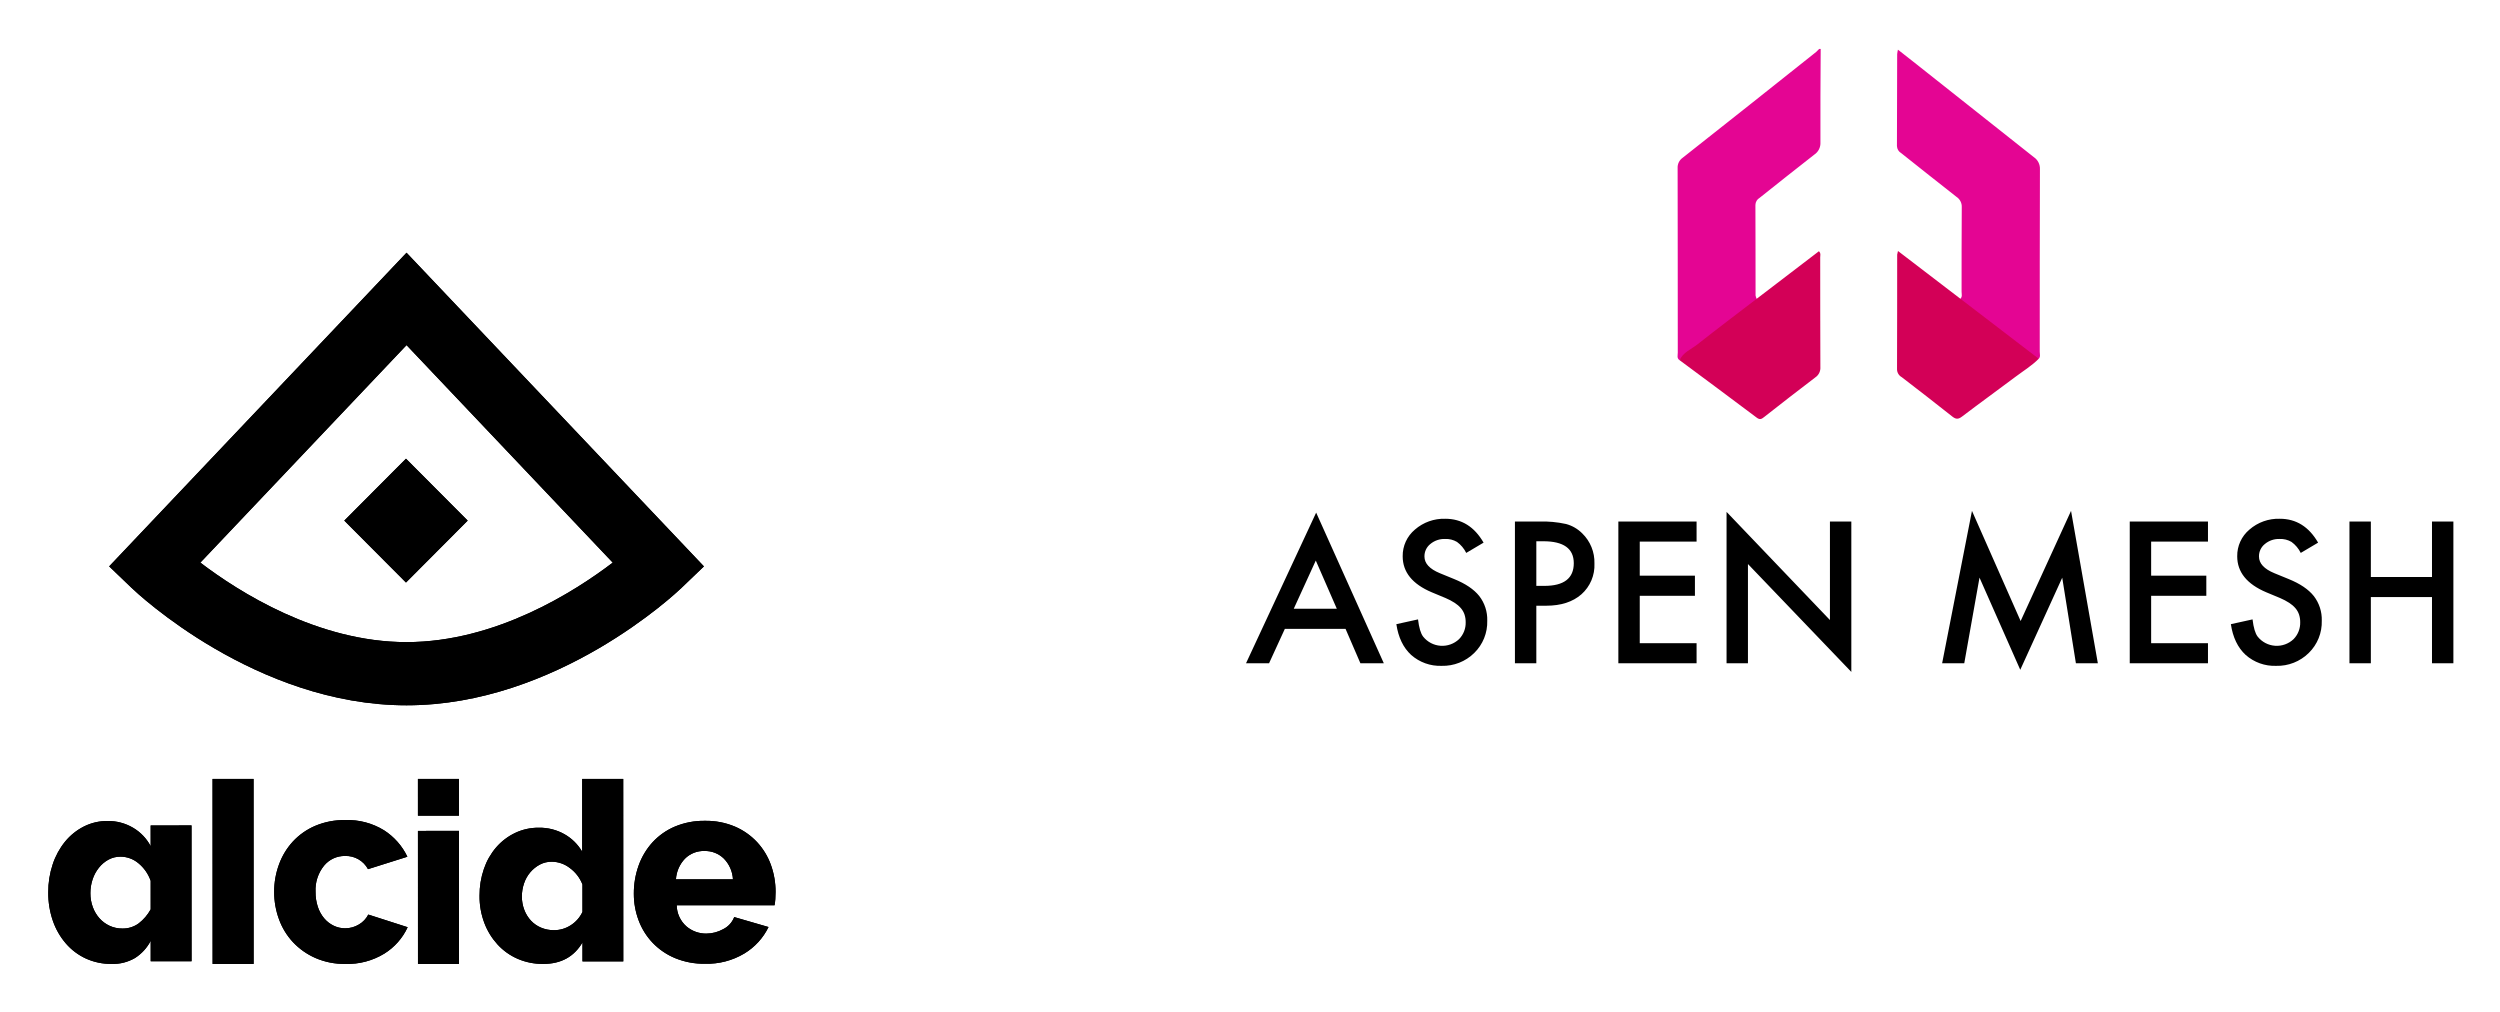
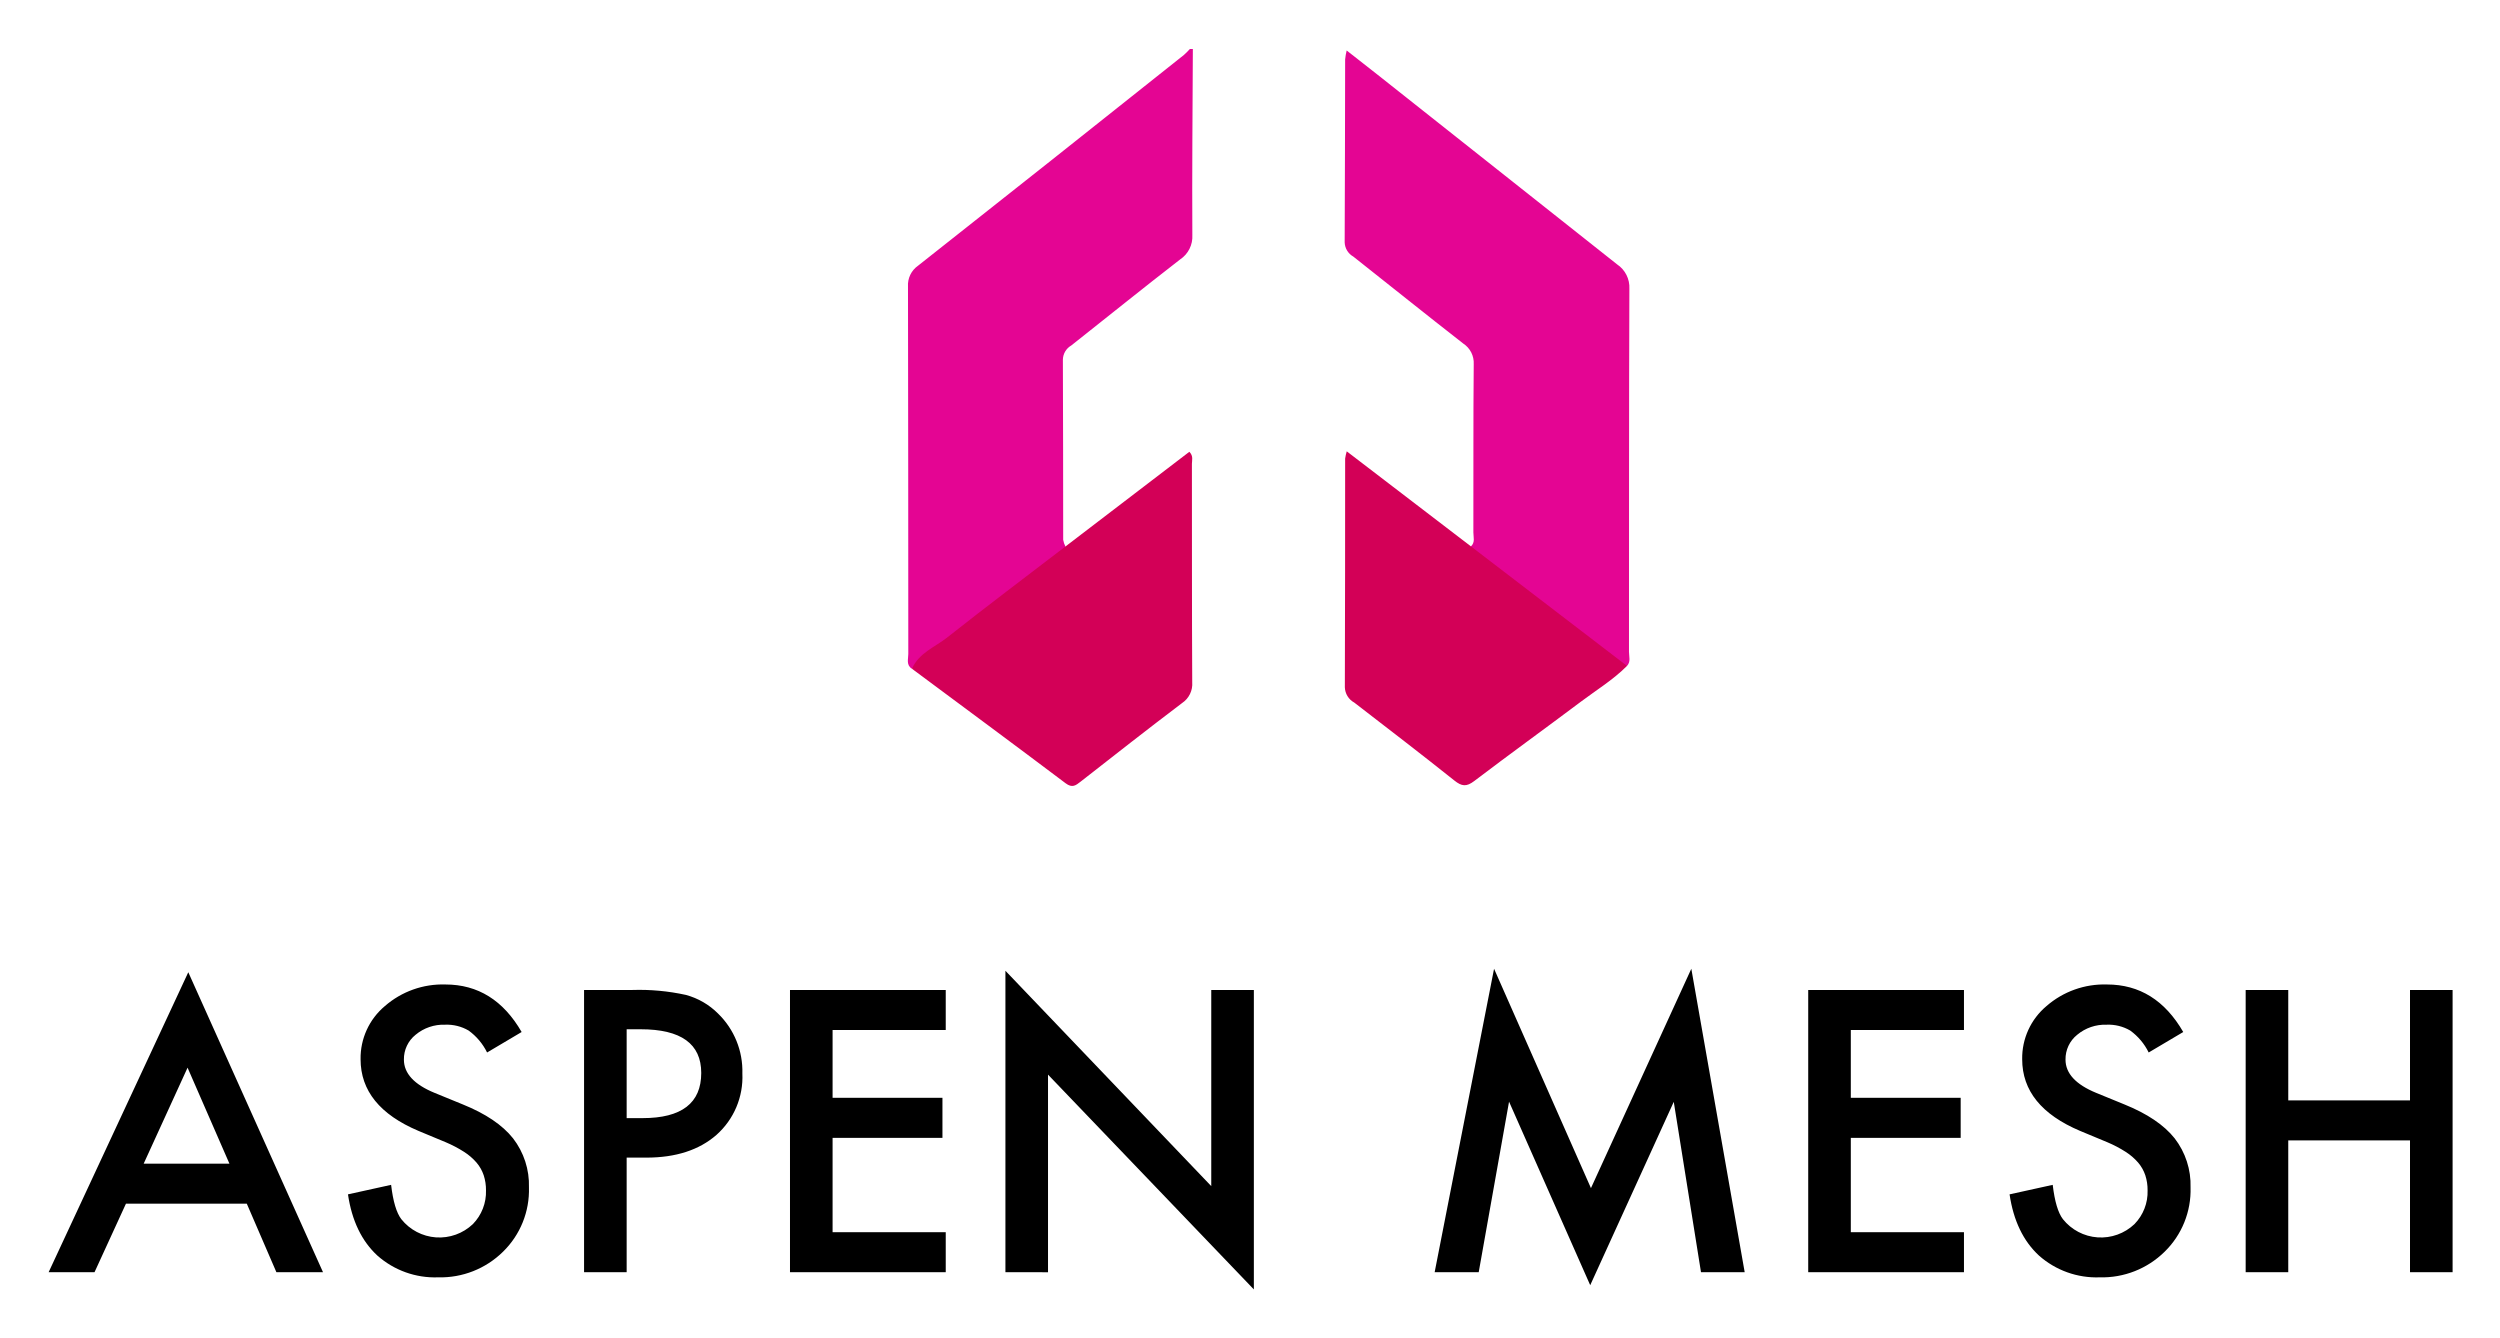
- <svg xmlns="http://www.w3.org/2000/svg" role="img" viewBox="-401.62 5.38 812.24 328.74">
-   <path fill="none" d="M0 0h400v245H0z" pointer-events="none" />
-   <defs>
-     <clipPath id="a">
-       <path d="M-163.488 291.061a10.432 10.432 0 0 0-2.952-6.73 8.696 8.696 0 0 0-6.31-2.47 8.579 8.579 0 0 0-6.35 2.516 10.612 10.612 0 0 0-2.908 6.69zm-18.8 25.61a21.515 21.515 0 0 1-7.294-4.982 21.41 21.41 0 0 1-4.55-7.284 24.29 24.29 0 0 1-1.56-8.648 26.714 26.714 0 0 1 1.554-9.16 22.371 22.371 0 0 1 4.506-7.543 21.035 21.035 0 0 1 7.25-5.114 24.305 24.305 0 0 1 9.792-1.877 24.014 24.014 0 0 1 9.753 1.871 21.42 21.42 0 0 1 7.213 5.068 21.647 21.647 0 0 1 4.467 7.369 25.514 25.514 0 0 1 1.519 8.776c0 .796-.028 1.576-.081 2.343a17.4 17.4 0 0 1-.246 2.003l-31.795.009a9.33 9.33 0 0 0 3.157 6.858 9.798 9.798 0 0 0 6.434 2.342 11.415 11.415 0 0 0 5.53-1.45 7.287 7.287 0 0 0 3.564-3.921l11.145 3.235a20.542 20.542 0 0 1-7.864 8.608 23.674 23.674 0 0 1-12.783 3.327 24.57 24.57 0 0 1-9.71-1.83zm-30.094-23.942a11.987 11.987 0 0 0-4.13-5.358 9.74 9.74 0 0 0-5.796-2.029 8.208 8.208 0 0 0-3.92.935 10.742 10.742 0 0 0-3.084 2.478 10.803 10.803 0 0 0-2.043 3.614 13.067 13.067 0 0 0-.707 4.264 11.926 11.926 0 0 0 .794 4.385 10.707 10.707 0 0 0 2.168 3.491 9.604 9.604 0 0 0 3.296 2.273 10.58 10.58 0 0 0 4.17.81 9.937 9.937 0 0 0 5.42-1.584 10.349 10.349 0 0 0 3.834-4.346zm.007 25.012l-.002-6.171q-4.084 6.986-12.757 6.987a20.433 20.433 0 0 1-8.298-1.662 19.25 19.25 0 0 1-6.548-4.668 21.89 21.89 0 0 1-4.297-7.024 24.375 24.375 0 0 1-1.545-8.81 26.154 26.154 0 0 1 1.416-8.69 21.168 21.168 0 0 1 4-7.025 18.954 18.954 0 0 1 6.128-4.671 17.547 17.547 0 0 1 7.713-1.708 16.425 16.425 0 0 1 8.341 2.11 15.475 15.475 0 0 1 5.755 5.682l-.006-23.631 13.343-.004.017 59.282zm-53.462-47.344l-.003-11.937 13.329-.004.003 11.937zm.014 48.16l-.012-43.22 13.328-.004.012 43.22zm-46.724-23.409a25.584 25.584 0 0 1 1.556-8.878 22.24 22.24 0 0 1 4.507-7.463 21.328 21.328 0 0 1 7.254-5.106 24.184 24.184 0 0 1 9.795-1.89 22.562 22.562 0 0 1 12.544 3.299 20.858 20.858 0 0 1 7.626 8.618l-12.787 4.035a8.164 8.164 0 0 0-7.46-4.287 8.688 8.688 0 0 0-6.846 3.176 12.525 12.525 0 0 0-2.743 8.492 15.085 15.085 0 0 0 .739 4.846 11.22 11.22 0 0 0 2.05 3.73 9.38 9.38 0 0 0 3.075 2.401 8.4 8.4 0 0 0 3.73.857 8.526 8.526 0 0 0 4.509-1.245 7.808 7.808 0 0 0 3.032-3.218l12.79 4.114a19.876 19.876 0 0 1-7.581 8.58 22.951 22.951 0 0 1-12.665 3.348 23.487 23.487 0 0 1-9.714-1.927 22.266 22.266 0 0 1-7.298-5.144 21.876 21.876 0 0 1-4.552-7.461 25.566 25.566 0 0 1-1.56-8.877zm-20.017-36.688l13.328-.004.017 60.098-13.328.003zm-32.793 60.097a19.628 19.628 0 0 1-8.34-1.744 19.205 19.205 0 0 1-6.516-4.898 22.616 22.616 0 0 1-4.234-7.37 27.52 27.52 0 0 1-1.496-9.244 28.074 28.074 0 0 1 1.45-9.118 23.147 23.147 0 0 1 4.023-7.371 18.993 18.993 0 0 1 6.097-4.902 16.718 16.718 0 0 1 7.676-1.791 15.897 15.897 0 0 1 8.34 2.213 15.12 15.12 0 0 1 5.686 5.963l-.002-6.732 13.278-.004.012 44.138-13.278.004-.001-6.646a14.491 14.491 0 0 1-5.102 5.583 14.219 14.219 0 0 1-7.593 1.92zm12.69-27.015a12.865 12.865 0 0 0-3.985-5.707 9.092 9.092 0 0 0-5.81-2.13 8.054 8.054 0 0 0-3.941.982 10.302 10.302 0 0 0-3.111 2.642 12.101 12.101 0 0 0-2.033 3.793 13.996 13.996 0 0 0-.703 4.43 12.772 12.772 0 0 0 .789 4.56 11.439 11.439 0 0 0 2.158 3.62 10.066 10.066 0 0 0 3.28 2.428 9.655 9.655 0 0 0 4.149.893 8.668 8.668 0 0 0 5.31-1.663 14.585 14.585 0 0 0 3.899-4.56z" class="cls-1" clip-rule="evenodd" />
-     </clipPath>
-     <clipPath id="b">
-       <path d="M-269.538 234.532c-48.962 0-87.66-36.55-89.282-38.106l-7.334-7.03 96.616-101.907 96.619 101.908-7.335 7.029c-1.621 1.556-40.32 38.106-89.284 38.106zm-.18-80.125l20.044 20.118-20.045 20.116-20.044-20.116zm-66.813 33.764c12.387 9.438 38.067 25.826 66.993 25.826 28.924 0 54.6-16.384 66.996-25.826l-66.996-70.663z" class="cls-1" clip-rule="evenodd" />
-     </clipPath>
-   </defs>
-   <path fill="none" d="M0 0h400v245H0z" pointer-events="none" />
-   <path fill-rule="evenodd" d="M-163.488 291.061a10.432 10.432 0 0 0-2.952-6.73 8.696 8.696 0 0 0-6.31-2.47 8.579 8.579 0 0 0-6.35 2.516 10.612 10.612 0 0 0-2.908 6.69zm-18.8 25.61a21.515 21.515 0 0 1-7.294-4.982 21.41 21.41 0 0 1-4.55-7.284 24.29 24.29 0 0 1-1.56-8.648 26.714 26.714 0 0 1 1.554-9.16 22.371 22.371 0 0 1 4.506-7.543 21.035 21.035 0 0 1 7.25-5.114 24.305 24.305 0 0 1 9.792-1.877 24.014 24.014 0 0 1 9.753 1.871 21.42 21.42 0 0 1 7.213 5.068 21.647 21.647 0 0 1 4.467 7.369 25.514 25.514 0 0 1 1.519 8.776c0 .796-.028 1.576-.081 2.343a17.4 17.4 0 0 1-.246 2.003l-31.795.009a9.33 9.33 0 0 0 3.157 6.858 9.798 9.798 0 0 0 6.434 2.342 11.415 11.415 0 0 0 5.53-1.45 7.287 7.287 0 0 0 3.564-3.921l11.145 3.235a20.542 20.542 0 0 1-7.864 8.608 23.674 23.674 0 0 1-12.783 3.327 24.57 24.57 0 0 1-9.71-1.83zm-30.094-23.942a11.987 11.987 0 0 0-4.13-5.358 9.74 9.74 0 0 0-5.796-2.029 8.208 8.208 0 0 0-3.92.935 10.742 10.742 0 0 0-3.084 2.478 10.803 10.803 0 0 0-2.043 3.614 13.067 13.067 0 0 0-.707 4.264 11.926 11.926 0 0 0 .794 4.385 10.707 10.707 0 0 0 2.168 3.491 9.604 9.604 0 0 0 3.296 2.273 10.58 10.58 0 0 0 4.17.81 9.937 9.937 0 0 0 5.42-1.584 10.349 10.349 0 0 0 3.834-4.346zm.007 25.012l-.002-6.171q-4.084 6.986-12.757 6.987a20.433 20.433 0 0 1-8.298-1.662 19.25 19.25 0 0 1-6.548-4.668 21.89 21.89 0 0 1-4.297-7.024 24.375 24.375 0 0 1-1.545-8.81 26.154 26.154 0 0 1 1.416-8.69 21.168 21.168 0 0 1 4-7.025 18.954 18.954 0 0 1 6.128-4.671 17.547 17.547 0 0 1 7.713-1.708 16.425 16.425 0 0 1 8.341 2.11 15.475 15.475 0 0 1 5.755 5.682l-.006-23.631 13.343-.004.017 59.282zm-53.462-47.344l-.003-11.937 13.329-.004.003 11.937zm.014 48.16l-.012-43.22 13.328-.004.012 43.22zm-46.724-23.409a25.584 25.584 0 0 1 1.556-8.878 22.24 22.24 0 0 1 4.507-7.463 21.328 21.328 0 0 1 7.254-5.106 24.184 24.184 0 0 1 9.795-1.89 22.562 22.562 0 0 1 12.544 3.299 20.858 20.858 0 0 1 7.626 8.618l-12.787 4.035a8.164 8.164 0 0 0-7.46-4.287 8.688 8.688 0 0 0-6.846 3.176 12.525 12.525 0 0 0-2.743 8.492 15.085 15.085 0 0 0 .739 4.846 11.22 11.22 0 0 0 2.05 3.73 9.38 9.38 0 0 0 3.075 2.401 8.4 8.4 0 0 0 3.73.857 8.526 8.526 0 0 0 4.509-1.245 7.808 7.808 0 0 0 3.032-3.218l12.79 4.114a19.876 19.876 0 0 1-7.581 8.58 22.951 22.951 0 0 1-12.665 3.348 23.487 23.487 0 0 1-9.714-1.927 22.266 22.266 0 0 1-7.298-5.144 21.876 21.876 0 0 1-4.552-7.461 25.566 25.566 0 0 1-1.56-8.877zm-20.017-36.688l13.328-.004.017 60.098-13.328.003zm-32.793 60.097a19.628 19.628 0 0 1-8.34-1.744 19.205 19.205 0 0 1-6.516-4.898 22.616 22.616 0 0 1-4.234-7.37 27.52 27.52 0 0 1-1.496-9.244 28.074 28.074 0 0 1 1.45-9.118 23.147 23.147 0 0 1 4.023-7.371 18.993 18.993 0 0 1 6.097-4.902 16.718 16.718 0 0 1 7.676-1.791 15.897 15.897 0 0 1 8.34 2.213 15.12 15.12 0 0 1 5.686 5.963l-.002-6.732 13.278-.004.012 44.138-13.278.004-.001-6.646a14.491 14.491 0 0 1-5.102 5.583 14.219 14.219 0 0 1-7.593 1.92zm12.69-27.015a12.865 12.865 0 0 0-3.985-5.707 9.092 9.092 0 0 0-5.81-2.13 8.054 8.054 0 0 0-3.941.982 10.302 10.302 0 0 0-3.111 2.642 12.101 12.101 0 0 0-2.033 3.793 13.996 13.996 0 0 0-.703 4.43 12.772 12.772 0 0 0 .789 4.56 11.439 11.439 0 0 0 2.158 3.62 10.066 10.066 0 0 0 3.28 2.428 9.655 9.655 0 0 0 4.149.893 8.668 8.668 0 0 0 5.31-1.663 14.585 14.585 0 0 0 3.899-4.56z" class="cls-2" />
-   <path d="M-734.182-248.968H208.42v670.295h-942.602z" class="cls-3" clip-path="url(#a)" />
-   <path fill-rule="evenodd" d="M-269.538 234.532c-48.962 0-87.66-36.55-89.282-38.106l-7.334-7.03 96.616-101.907 96.619 101.908-7.335 7.029c-1.621 1.556-40.32 38.106-89.284 38.106zm-.18-80.125l20.044 20.118-20.045 20.116-20.044-20.116zm-66.813 33.764c12.387 9.438 38.067 25.826 66.993 25.826 28.924 0 54.6-16.384 66.996-25.826l-66.996-70.663z" class="cls-2" />
-   <path d="M-734.182-248.968H208.42v670.295h-942.602z" class="cls-4" clip-path="url(#b)" />
-   <path fill="#e40593" d="M144.08 122.405c-.974-.607-.597-1.586-.598-2.409-.02-19.98.001-39.962-.05-59.943a3.864 3.864 0 0 1 1.652-3.425q21.726-17.138 43.37-34.38a11.923 11.923 0 0 0 .979-.976h.482c-.044 10.114-.14 20.228-.083 30.342a4.474 4.474 0 0 1-1.99 3.997c-5.968 4.619-11.84 9.361-17.762 14.04a2.723 2.723 0 0 0-1.373 2.32c.052 9.8.028 19.6.05 29.398a3.648 3.648 0 0 0 .367 1.084c.05 1.101-.897 1.453-1.555 1.967-7.771 6.071-15.708 11.927-23.49 17.985zm91.21-19.971c.718-.65.397-1.509.399-2.268.024-9.152-.028-18.303.058-27.454a3.782 3.782 0 0 0-1.713-3.375c-6.013-4.685-11.954-9.462-17.935-14.188a2.77 2.77 0 0 1-1.412-2.321c.054-9.954.052-19.908.078-29.861a10.584 10.584 0 0 1 .248-1.45c1.819 1.425 3.448 2.689 5.064 3.97q19.524 15.477 39.065 30.932a4.511 4.511 0 0 1 2.003 3.985c-.077 19.747-.044 39.495-.064 59.242 0 .763.318 1.607-.322 2.294-1.096.122-1.768-.663-2.517-1.228-7.164-5.403-14.269-10.885-21.417-16.31-.661-.502-1.61-.859-1.534-1.968z" class="cls-5" />
-   <path fill="#d30057" d="M235.29 102.434l25.469 19.506c-2.265 2.276-5.006 3.944-7.552 5.857-5.77 4.336-11.629 8.558-17.374 12.928-1.269.965-2.032.888-3.246-.082-5.39-4.305-10.87-8.498-16.33-12.717a2.946 2.946 0 0 1-1.54-2.496c.05-12.441.036-24.883.048-37.325a8.275 8.275 0 0 1 .26-1.179zm-91.21 19.971c1.135-2.596 3.774-3.54 5.786-5.131 6.352-5.026 12.83-9.893 19.258-14.821L189.344 87c.693.71.416 1.38.417 1.967.021 11.879-.013 23.758.052 35.637a3.738 3.738 0 0 1-1.657 3.399c-5.565 4.21-11.054 8.522-16.552 12.82-.796.622-1.364 1.085-2.447.27-8.326-6.274-16.711-12.47-25.078-18.689z" class="cls-6" />
-   <path d="M35.54 209.691H15.822l-5.13 11.186H3.204l22.79-48.951 21.985 48.951h-7.607zm-2.834-6.533l-6.83-15.66-7.16 15.66zm47.682-21.478l-5.637 3.341a9.696 9.696 0 0 0-3.013-3.58 7.032 7.032 0 0 0-3.848-.954 7.106 7.106 0 0 0-4.803 1.641 5.084 5.084 0 0 0-1.909 4.057q0 3.37 5.011 5.428l4.594 1.88q5.608 2.268 8.203 5.534a12.473 12.473 0 0 1 2.596 8.009 14.071 14.071 0 0 1-4.236 10.5 14.538 14.538 0 0 1-10.59 4.176 14.167 14.167 0 0 1-9.903-3.549q-3.848-3.55-4.803-9.993l7.04-1.552q.477 4.058 1.67 5.608a7.938 7.938 0 0 0 11.664.806 7.534 7.534 0 0 0 2.148-5.519 7.755 7.755 0 0 0-.373-2.46 6.256 6.256 0 0 0-1.164-2.059 9.288 9.288 0 0 0-2.043-1.76 19.705 19.705 0 0 0-2.983-1.566l-4.445-1.85q-9.456-3.997-9.456-11.694a11.092 11.092 0 0 1 3.968-8.68 14.335 14.335 0 0 1 9.873-3.52q7.965 0 12.44 7.756zm17.137 20.494v18.703h-6.95V174.82h7.875a35.521 35.521 0 0 1 8.74.806 11.72 11.72 0 0 1 5.25 3.043 13.107 13.107 0 0 1 3.967 9.784 12.628 12.628 0 0 1-4.236 10.023q-4.236 3.698-11.424 3.7zm0-6.443h2.595q9.576 0 9.576-7.369 0-7.129-9.874-7.13h-2.297zm52.067-14.379h-18.464v11.067h17.927v6.534h-17.927v15.392h18.464v6.532h-25.415V174.82h25.415zm9.739 39.525v-49.19l33.588 35.14V174.82h6.95v48.862l-33.588-35.05v32.246zm70.039 0l9.695-49.518 15.81 35.796 16.377-35.796 8.71 49.518h-7.13l-4.444-27.802-13.633 29.92-13.244-29.95-4.952 27.832zm86.372-39.525h-18.464v11.067h17.927v6.534h-17.927v15.392h18.464v6.532h-25.415V174.82h25.415zm35.78.328l-5.638 3.341a9.692 9.692 0 0 0-3.012-3.58 7.033 7.033 0 0 0-3.849-.954 7.104 7.104 0 0 0-4.802 1.641 5.084 5.084 0 0 0-1.909 4.057q0 3.37 5.011 5.428l4.594 1.88q5.608 2.268 8.203 5.534a12.474 12.474 0 0 1 2.596 8.009 14.073 14.073 0 0 1-4.236 10.5 14.54 14.54 0 0 1-10.59 4.176 14.167 14.167 0 0 1-9.904-3.549q-3.848-3.55-4.802-9.993l7.04-1.552q.476 4.058 1.67 5.608a7.938 7.938 0 0 0 11.663.806 7.534 7.534 0 0 0 2.148-5.519 7.767 7.767 0 0 0-.372-2.46 6.264 6.264 0 0 0-1.164-2.059 9.29 9.29 0 0 0-2.043-1.76 19.685 19.685 0 0 0-2.983-1.566l-4.445-1.85q-9.456-3.997-9.456-11.694a11.093 11.093 0 0 1 3.968-8.68 14.333 14.333 0 0 1 9.873-3.52q7.965 0 12.44 7.756zm17.138 11.157h19.865v-18.018h6.95v46.058h-6.95v-21.508h-19.866v21.508h-6.95V174.82h6.95z" />
+ <svg xmlns="http://www.w3.org/2000/svg" role="img" viewBox="-406.35 18.66 407.94 218.19">
+   <path fill="none" d="M-401.62 5.38h400v245h-400z" pointer-events="none" />
+   <path fill="none" d="M-401.62 5.38h400v245h-400z" pointer-events="none" />
+   <path fill="#e40593" d="M-257.54 127.785c-.974-.607-.597-1.586-.598-2.409-.02-19.98.001-39.962-.05-59.943a3.864 3.864 0 0 1 1.652-3.425q21.726-17.138 43.37-34.38a11.923 11.923 0 0 0 .979-.976h.482c-.044 10.114-.14 20.228-.083 30.342a4.474 4.474 0 0 1-1.99 3.997c-5.968 4.619-11.84 9.361-17.762 14.04a2.723 2.723 0 0 0-1.373 2.32c.052 9.8.028 19.6.05 29.398a3.648 3.648 0 0 0 .367 1.084c.05 1.101-.897 1.453-1.555 1.967-7.771 6.071-15.708 11.927-23.49 17.985zm91.21-19.971c.718-.65.397-1.509.399-2.268.024-9.152-.028-18.303.058-27.454a3.782 3.782 0 0 0-1.713-3.375c-6.013-4.685-11.954-9.462-17.935-14.188a2.77 2.77 0 0 1-1.412-2.321c.054-9.954.052-19.908.078-29.861a10.584 10.584 0 0 1 .248-1.45c1.819 1.425 3.448 2.689 5.064 3.97q19.524 15.477 39.065 30.932a4.511 4.511 0 0 1 2.003 3.985c-.077 19.747-.044 39.495-.064 59.242 0 .763.318 1.607-.322 2.294-1.096.122-1.768-.663-2.517-1.228-7.164-5.403-14.269-10.885-21.417-16.31-.661-.502-1.61-.859-1.534-1.968z" class="cls-5" />
+   <path fill="#d30057" d="M-166.33 107.814l25.469 19.506c-2.265 2.276-5.006 3.944-7.552 5.857-5.77 4.336-11.629 8.558-17.374 12.928-1.269.965-2.032.888-3.246-.082-5.39-4.305-10.87-8.498-16.33-12.717a2.946 2.946 0 0 1-1.54-2.496c.05-12.441.036-24.883.048-37.325a8.275 8.275 0 0 1 .26-1.179zm-91.21 19.971c1.135-2.596 3.774-3.54 5.786-5.131 6.352-5.026 12.83-9.893 19.258-14.821l20.22-15.453c.693.71.416 1.38.417 1.967.021 11.879-.013 23.758.052 35.637a3.738 3.738 0 0 1-1.657 3.399c-5.565 4.21-11.054 8.522-16.552 12.82-.796.622-1.364 1.085-2.447.27-8.326-6.274-16.711-12.47-25.078-18.689z" class="cls-6" />
+   <path d="M-366.08 215.071h-19.718l-5.13 11.186h-7.488l22.79-48.951 21.985 48.951h-7.607zm-2.834-6.533l-6.83-15.66-7.16 15.66zm47.682-21.478l-5.637 3.341a9.696 9.696 0 0 0-3.013-3.58 7.032 7.032 0 0 0-3.848-.954 7.106 7.106 0 0 0-4.803 1.641 5.084 5.084 0 0 0-1.909 4.057q0 3.37 5.011 5.428l4.594 1.88q5.608 2.268 8.203 5.534a12.473 12.473 0 0 1 2.596 8.009 14.071 14.071 0 0 1-4.236 10.5 14.538 14.538 0 0 1-10.59 4.176 14.167 14.167 0 0 1-9.903-3.549q-3.848-3.55-4.803-9.993l7.04-1.552q.477 4.058 1.67 5.608a7.938 7.938 0 0 0 11.664.806 7.534 7.534 0 0 0 2.148-5.519 7.755 7.755 0 0 0-.373-2.46 6.256 6.256 0 0 0-1.164-2.059 9.288 9.288 0 0 0-2.043-1.76 19.705 19.705 0 0 0-2.983-1.566l-4.445-1.85q-9.456-3.997-9.456-11.694a11.092 11.092 0 0 1 3.968-8.68 14.335 14.335 0 0 1 9.873-3.52q7.965 0 12.44 7.756zm17.137 20.494v18.703h-6.95V180.2h7.875a35.521 35.521 0 0 1 8.74.806 11.72 11.72 0 0 1 5.25 3.043 13.107 13.107 0 0 1 3.967 9.784 12.628 12.628 0 0 1-4.236 10.023q-4.236 3.698-11.424 3.7zm0-6.443h2.595q9.576 0 9.576-7.369 0-7.129-9.874-7.13h-2.297zm52.067-14.379h-18.464v11.067h17.927v6.534h-17.927v15.392h18.464v6.532h-25.415V180.2h25.415zm9.739 39.525v-49.19l33.588 35.14V180.2h6.95v48.862l-33.588-35.05v32.246zm70.039 0l9.695-49.518 15.81 35.796 16.377-35.796 8.71 49.518h-7.13l-4.444-27.802-13.633 29.92-13.244-29.95-4.952 27.832zm86.372-39.525h-18.464v11.067h17.927v6.534h-17.927v15.392h18.464v6.532h-25.415V180.2h25.415zm35.78.328l-5.638 3.341a9.692 9.692 0 0 0-3.012-3.58 7.033 7.033 0 0 0-3.849-.954 7.104 7.104 0 0 0-4.802 1.641 5.084 5.084 0 0 0-1.909 4.057q0 3.37 5.011 5.428l4.594 1.88q5.608 2.268 8.203 5.534a12.474 12.474 0 0 1 2.596 8.009 14.073 14.073 0 0 1-4.236 10.5 14.54 14.54 0 0 1-10.59 4.176 14.167 14.167 0 0 1-9.904-3.549q-3.848-3.55-4.802-9.993l7.04-1.552q.476 4.058 1.67 5.608a7.938 7.938 0 0 0 11.663.806 7.534 7.534 0 0 0 2.148-5.519 7.767 7.767 0 0 0-.372-2.46 6.264 6.264 0 0 0-1.164-2.059 9.29 9.29 0 0 0-2.043-1.76 19.685 19.685 0 0 0-2.983-1.566l-4.445-1.85q-9.456-3.997-9.456-11.694a11.093 11.093 0 0 1 3.968-8.68 14.333 14.333 0 0 1 9.873-3.52q7.965 0 12.44 7.756zm17.138 11.157h19.865v-18.018h6.95v46.058h-6.95v-21.508h-19.866v21.508h-6.95V180.2h6.95z" />
</svg>
